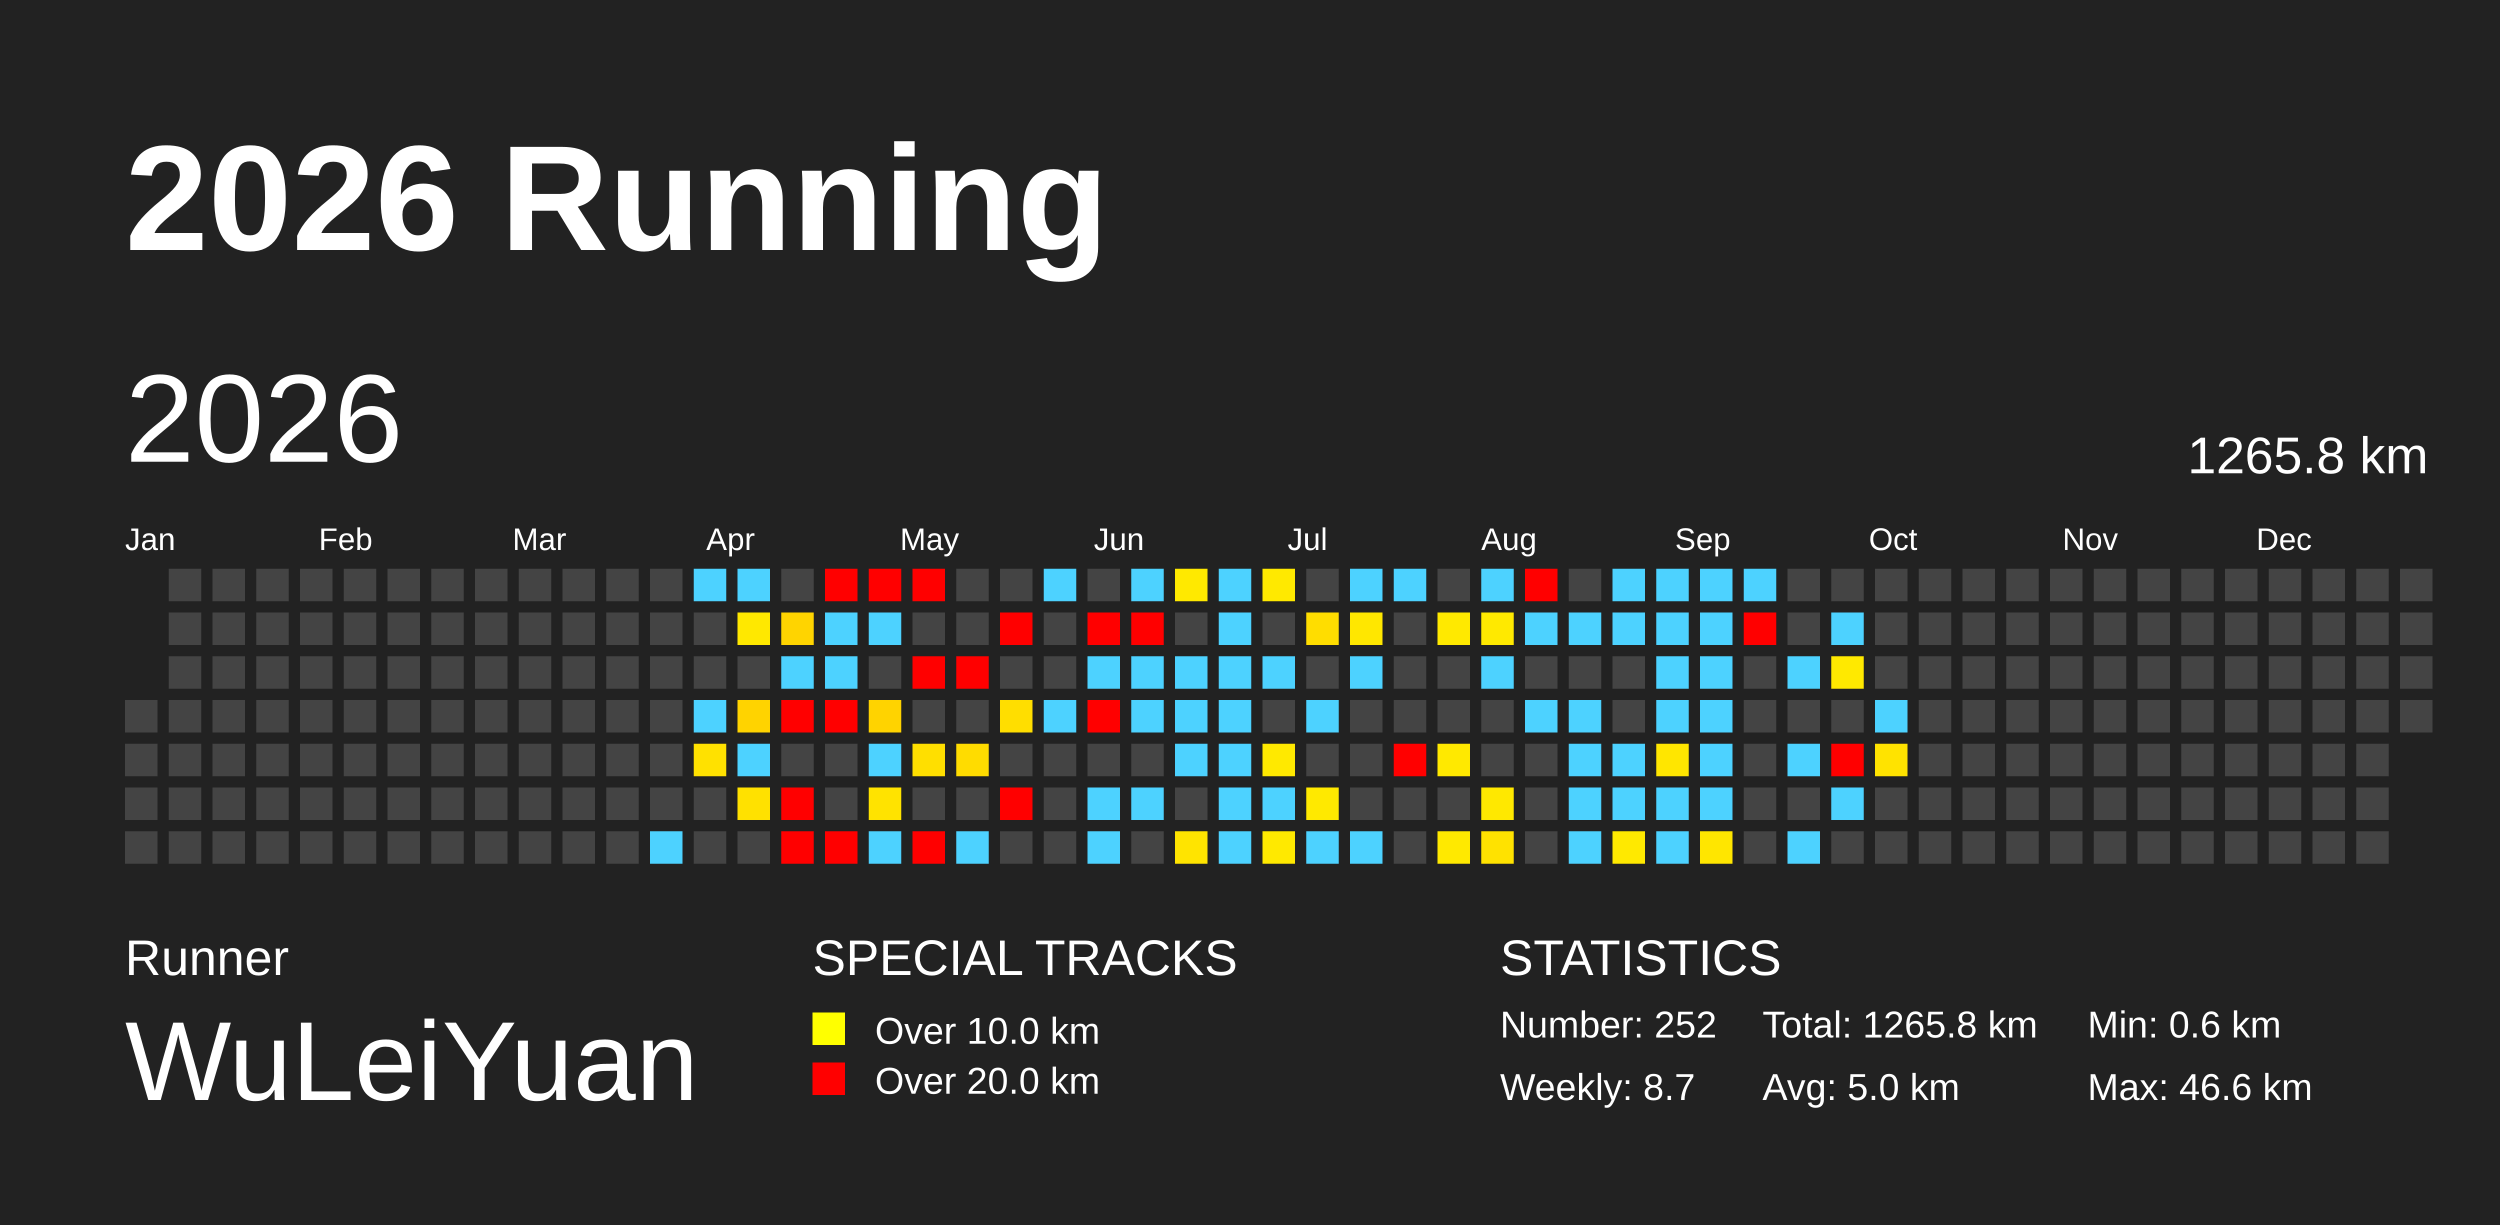
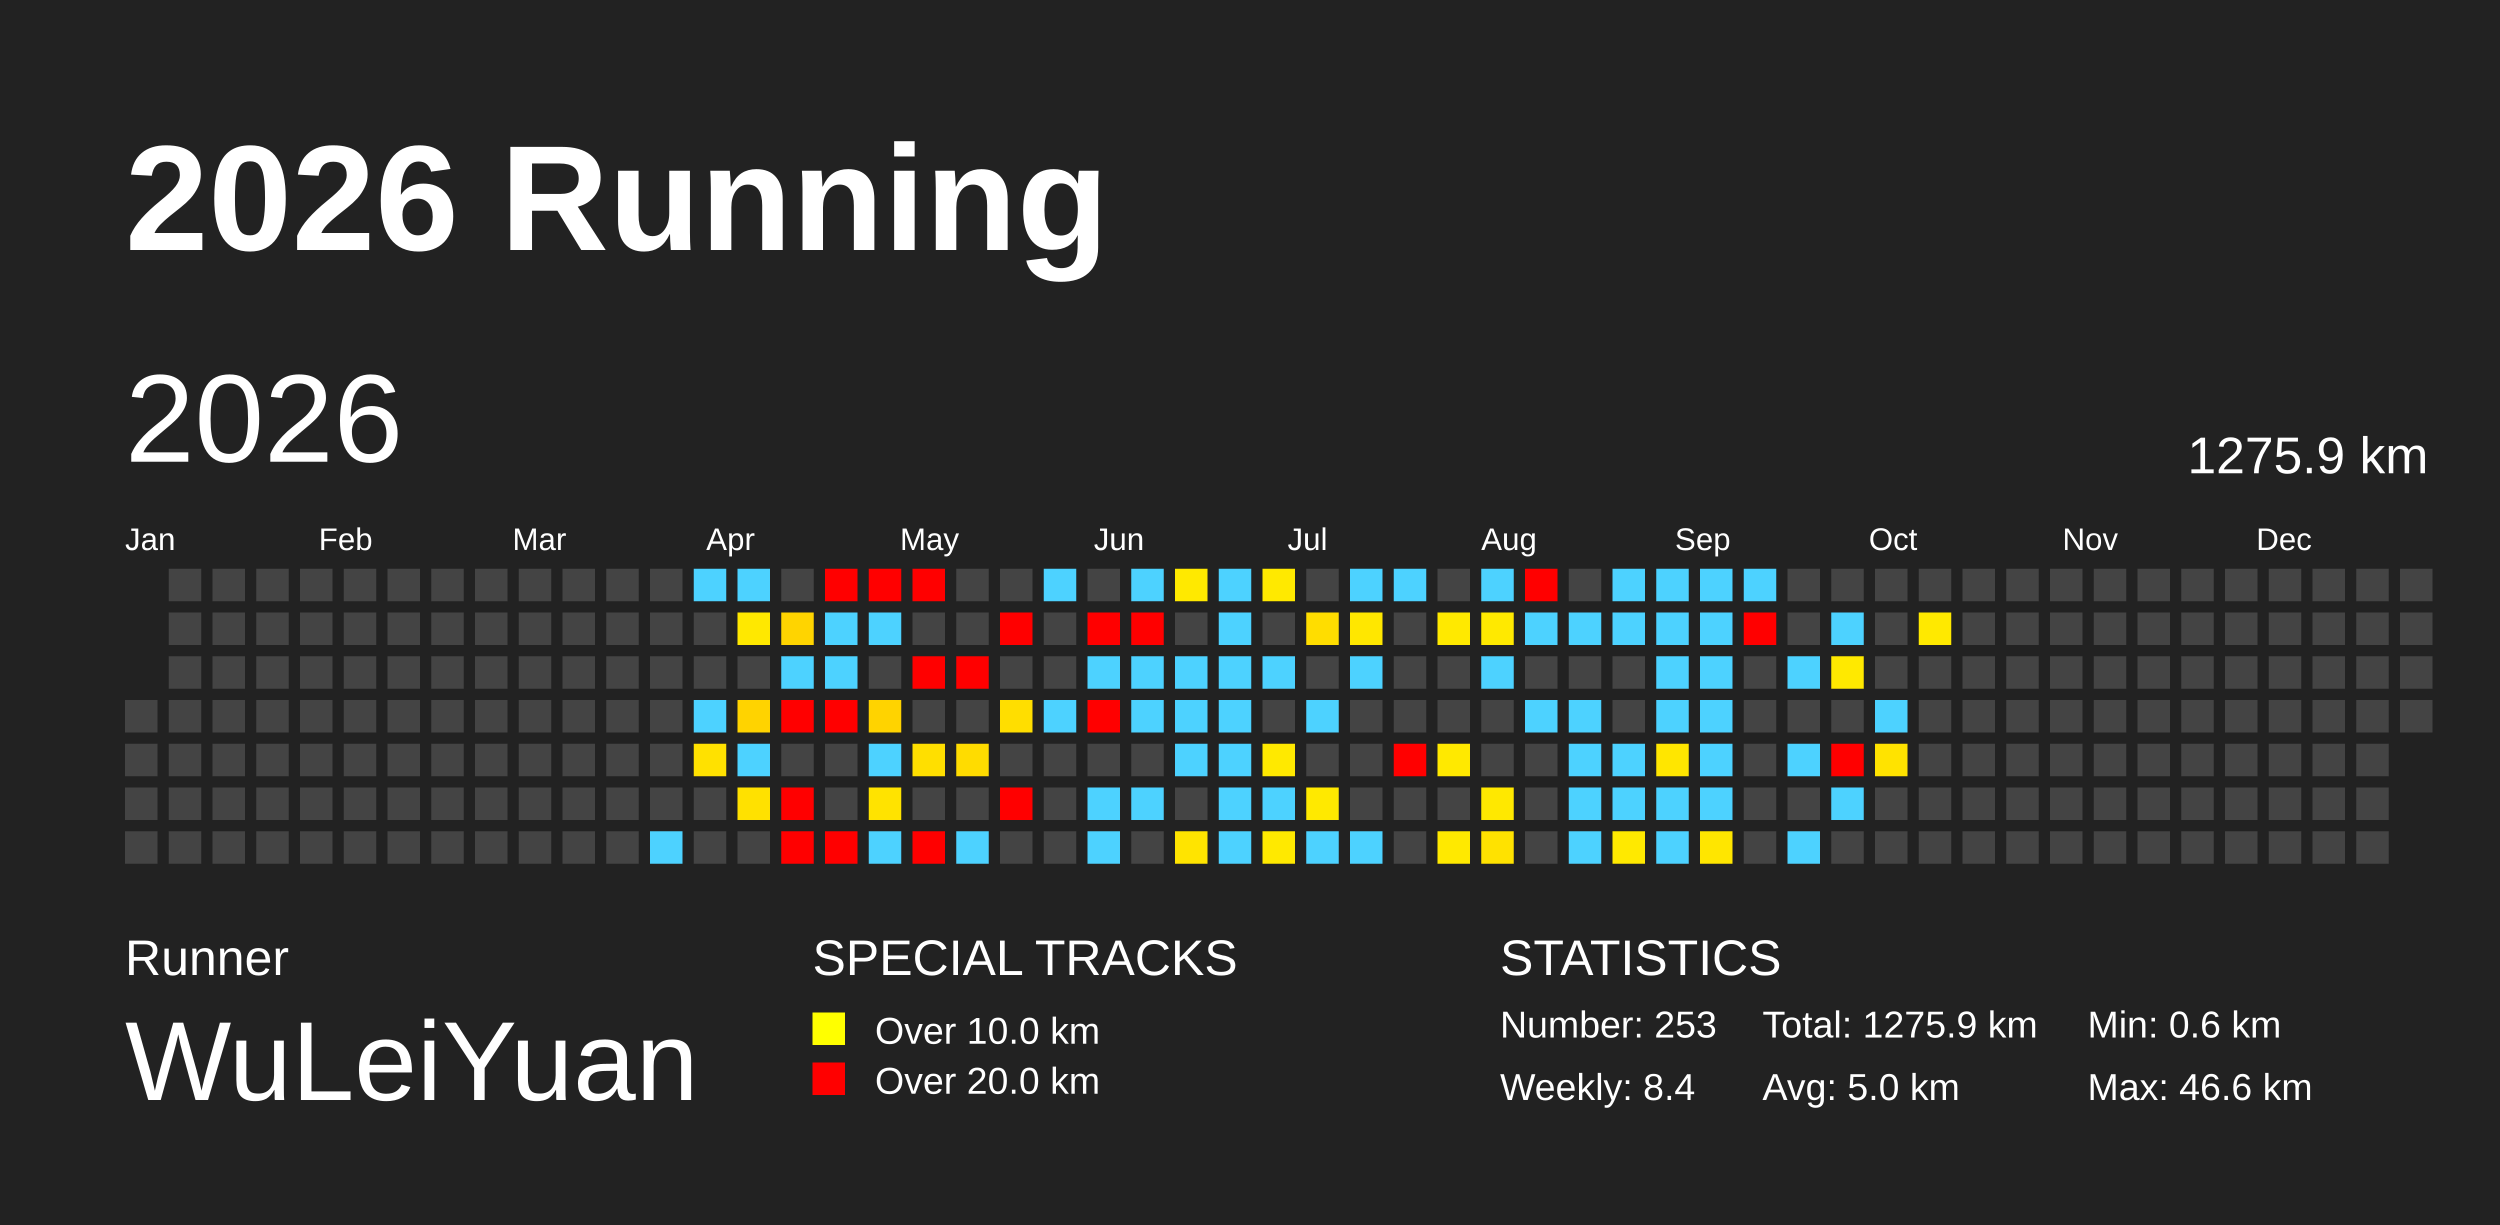
<svg xmlns="http://www.w3.org/2000/svg" baseProfile="full" height="98mm" version="1.1" viewBox="0,0,200,98" width="200mm">
  <defs />
  <rect fill="#222222" height="98" width="200" x="0" y="0" />
  <text fill="#FFFFFF" style="font-size:12px; font-family:Arial; font-weight:bold;" x="10" y="20">2026 Running</text>
  <text fill="#FFFFFF" style="font-size:4px; font-family:Arial" x="10" y="78">Runner</text>
  <text fill="#FFFFFF" style="font-size:9px; font-family:Arial" x="10" y="88">WuLeiYuan</text>
  <text fill="#FFFFFF" style="font-size:4px; font-family:Arial" x="65" y="78">SPECIAL TRACKS</text>
  <rect fill="yellow" height="2.6" width="2.6" x="65" y="81" />
  <text fill="#FFFFFF" style="font-size:3px; font-family:Arial" x="70" y="83.5">Over 10.0 km</text>
  <rect fill="red" height="2.6" width="2.6" x="65" y="85" />
  <text fill="#FFFFFF" style="font-size:3px; font-family:Arial" x="70" y="87.5">Over 20.0 km</text>
  <text fill="#FFFFFF" style="font-size:4px; font-family:Arial" x="120" y="78">STATISTICS</text>
-   <text fill="#FFFFFF" style="font-size:3px; font-family:Arial" x="120" y="83">Number: 252</text>
-   <text fill="#FFFFFF" style="font-size:3px; font-family:Arial" x="120" y="88">Weekly: 8.7</text>
-   <text fill="#FFFFFF" style="font-size:3px; font-family:Arial" x="141" y="83">Total: 1265.8 km</text>
+   <text fill="#FFFFFF" style="font-size:3px; font-family:Arial" x="120" y="83">Number: 253</text>
+   <text fill="#FFFFFF" style="font-size:3px; font-family:Arial" x="120" y="88">Weekly: 8.4</text>
+   <text fill="#FFFFFF" style="font-size:3px; font-family:Arial" x="141" y="83">Total: 1275.9 km</text>
  <text fill="#FFFFFF" style="font-size:3px; font-family:Arial" x="141" y="88">Avg: 5.0 km</text>
  <text fill="#FFFFFF" style="font-size:3px; font-family:Arial" x="167" y="83">Min: 0.6 km</text>
  <text fill="#FFFFFF" style="font-size:3px; font-family:Arial" x="167" y="88">Max: 46.6 km</text>
  <text dominant-baseline="hanging" fill="#FFFFFF" style="font-size:10.0px; font-family:Arial;" x="10" y="30">2026</text>
-   <text dominant-baseline="hanging" fill="#FFFFFF" style="font-size:4.125px; font-family:Arial;" x="175" y="35">1265.8 km</text>
+   <text dominant-baseline="hanging" fill="#FFFFFF" style="font-size:4.125px; font-family:Arial;" x="175" y="35">1275.9 km</text>
  <text fill="#FFFFFF" style="font-size:2.5px; font-family:Arial" x="10.0" y="44">Jan</text>
  <text fill="#FFFFFF" style="font-size:2.5px; font-family:Arial" x="25.5" y="44">Feb</text>
  <text fill="#FFFFFF" style="font-size:2.5px; font-family:Arial" x="41.0" y="44">Mar</text>
  <text fill="#FFFFFF" style="font-size:2.5px; font-family:Arial" x="56.5" y="44">Apr</text>
  <text fill="#FFFFFF" style="font-size:2.5px; font-family:Arial" x="72.0" y="44">May</text>
  <text fill="#FFFFFF" style="font-size:2.5px; font-family:Arial" x="87.5" y="44">Jun</text>
  <text fill="#FFFFFF" style="font-size:2.5px; font-family:Arial" x="103.0" y="44">Jul</text>
  <text fill="#FFFFFF" style="font-size:2.5px; font-family:Arial" x="118.5" y="44">Aug</text>
  <text fill="#FFFFFF" style="font-size:2.5px; font-family:Arial" x="134.0" y="44">Sep</text>
  <text fill="#FFFFFF" style="font-size:2.5px; font-family:Arial" x="149.5" y="44">Oct</text>
  <text fill="#FFFFFF" style="font-size:2.5px; font-family:Arial" x="165.0" y="44">Nov</text>
  <text fill="#FFFFFF" style="font-size:2.5px; font-family:Arial" x="180.5" y="44">Dec</text>
  <rect fill="#444444" height="2.6" width="2.6" x="10.0" y="56.0" />
  <rect fill="#444444" height="2.6" width="2.6" x="10.0" y="59.5" />
  <rect fill="#444444" height="2.6" width="2.6" x="10.0" y="63.0" />
  <rect fill="#444444" height="2.6" width="2.6" x="10.0" y="66.5" />
  <rect fill="#444444" height="2.6" width="2.6" x="13.5" y="45.5" />
  <rect fill="#444444" height="2.6" width="2.6" x="13.5" y="49.0" />
  <rect fill="#444444" height="2.6" width="2.6" x="13.5" y="52.5" />
  <rect fill="#444444" height="2.6" width="2.6" x="13.5" y="56.0" />
  <rect fill="#444444" height="2.6" width="2.6" x="13.5" y="59.5" />
  <rect fill="#444444" height="2.6" width="2.6" x="13.5" y="63.0" />
  <rect fill="#444444" height="2.6" width="2.6" x="13.5" y="66.5" />
  <rect fill="#444444" height="2.6" width="2.6" x="17.0" y="45.5" />
  <rect fill="#444444" height="2.6" width="2.6" x="17.0" y="49.0" />
  <rect fill="#444444" height="2.6" width="2.6" x="17.0" y="52.5" />
  <rect fill="#444444" height="2.6" width="2.6" x="17.0" y="56.0" />
  <rect fill="#444444" height="2.6" width="2.6" x="17.0" y="59.5" />
  <rect fill="#444444" height="2.6" width="2.6" x="17.0" y="63.0" />
  <rect fill="#444444" height="2.6" width="2.6" x="17.0" y="66.5" />
  <rect fill="#444444" height="2.6" width="2.6" x="20.5" y="45.5" />
  <rect fill="#444444" height="2.6" width="2.6" x="20.5" y="49.0" />
  <rect fill="#444444" height="2.6" width="2.6" x="20.5" y="52.5" />
  <rect fill="#444444" height="2.6" width="2.6" x="20.5" y="56.0" />
  <rect fill="#444444" height="2.6" width="2.6" x="20.5" y="59.5" />
  <rect fill="#444444" height="2.6" width="2.6" x="20.5" y="63.0" />
  <rect fill="#444444" height="2.6" width="2.6" x="20.5" y="66.5" />
  <rect fill="#444444" height="2.6" width="2.6" x="24.0" y="45.5" />
  <rect fill="#444444" height="2.6" width="2.6" x="24.0" y="49.0" />
  <rect fill="#444444" height="2.6" width="2.6" x="24.0" y="52.5" />
  <rect fill="#444444" height="2.6" width="2.6" x="24.0" y="56.0" />
  <rect fill="#444444" height="2.6" width="2.6" x="24.0" y="59.5" />
  <rect fill="#444444" height="2.6" width="2.6" x="24.0" y="63.0" />
  <rect fill="#444444" height="2.6" width="2.6" x="24.0" y="66.5" />
  <rect fill="#444444" height="2.6" width="2.6" x="27.5" y="45.5" />
  <rect fill="#444444" height="2.6" width="2.6" x="27.5" y="49.0" />
  <rect fill="#444444" height="2.6" width="2.6" x="27.5" y="52.5" />
  <rect fill="#444444" height="2.6" width="2.6" x="27.5" y="56.0" />
  <rect fill="#444444" height="2.6" width="2.6" x="27.5" y="59.5" />
  <rect fill="#444444" height="2.6" width="2.6" x="27.5" y="63.0" />
  <rect fill="#444444" height="2.6" width="2.6" x="27.5" y="66.5" />
  <rect fill="#444444" height="2.6" width="2.6" x="31.0" y="45.5" />
  <rect fill="#444444" height="2.6" width="2.6" x="31.0" y="49.0" />
  <rect fill="#444444" height="2.6" width="2.6" x="31.0" y="52.5" />
  <rect fill="#444444" height="2.6" width="2.6" x="31.0" y="56.0" />
  <rect fill="#444444" height="2.6" width="2.6" x="31.0" y="59.5" />
  <rect fill="#444444" height="2.6" width="2.6" x="31.0" y="63.0" />
  <rect fill="#444444" height="2.6" width="2.6" x="31.0" y="66.5" />
  <rect fill="#444444" height="2.6" width="2.6" x="34.5" y="45.5" />
  <rect fill="#444444" height="2.6" width="2.6" x="34.5" y="49.0" />
  <rect fill="#444444" height="2.6" width="2.6" x="34.5" y="52.5" />
  <rect fill="#444444" height="2.6" width="2.6" x="34.5" y="56.0" />
  <rect fill="#444444" height="2.6" width="2.6" x="34.5" y="59.5" />
  <rect fill="#444444" height="2.6" width="2.6" x="34.5" y="63.0" />
  <rect fill="#444444" height="2.6" width="2.6" x="34.5" y="66.5" />
  <rect fill="#444444" height="2.6" width="2.6" x="38.0" y="45.5" />
  <rect fill="#444444" height="2.6" width="2.6" x="38.0" y="49.0" />
  <rect fill="#444444" height="2.6" width="2.6" x="38.0" y="52.5" />
  <rect fill="#444444" height="2.6" width="2.6" x="38.0" y="56.0" />
  <rect fill="#444444" height="2.6" width="2.6" x="38.0" y="59.5" />
  <rect fill="#444444" height="2.6" width="2.6" x="38.0" y="63.0" />
  <rect fill="#444444" height="2.6" width="2.6" x="38.0" y="66.5" />
  <rect fill="#444444" height="2.6" width="2.6" x="41.5" y="45.5" />
  <rect fill="#444444" height="2.6" width="2.6" x="41.5" y="49.0" />
  <rect fill="#444444" height="2.6" width="2.6" x="41.5" y="52.5" />
  <rect fill="#444444" height="2.6" width="2.6" x="41.5" y="56.0" />
  <rect fill="#444444" height="2.6" width="2.6" x="41.5" y="59.5" />
  <rect fill="#444444" height="2.6" width="2.6" x="41.5" y="63.0" />
  <rect fill="#444444" height="2.6" width="2.6" x="41.5" y="66.5" />
  <rect fill="#444444" height="2.6" width="2.6" x="45.0" y="45.5" />
  <rect fill="#444444" height="2.6" width="2.6" x="45.0" y="49.0" />
  <rect fill="#444444" height="2.6" width="2.6" x="45.0" y="52.5" />
  <rect fill="#444444" height="2.6" width="2.6" x="45.0" y="56.0" />
  <rect fill="#444444" height="2.6" width="2.6" x="45.0" y="59.5" />
  <rect fill="#444444" height="2.6" width="2.6" x="45.0" y="63.0" />
  <rect fill="#444444" height="2.6" width="2.6" x="45.0" y="66.5" />
  <rect fill="#444444" height="2.6" width="2.6" x="48.5" y="45.5" />
  <rect fill="#444444" height="2.6" width="2.6" x="48.5" y="49.0" />
  <rect fill="#444444" height="2.6" width="2.6" x="48.5" y="52.5" />
  <rect fill="#444444" height="2.6" width="2.6" x="48.5" y="56.0" />
  <rect fill="#444444" height="2.6" width="2.6" x="48.5" y="59.5" />
  <rect fill="#444444" height="2.6" width="2.6" x="48.5" y="63.0" />
  <rect fill="#444444" height="2.6" width="2.6" x="48.5" y="66.5" />
  <rect fill="#444444" height="2.6" width="2.6" x="52.0" y="45.5" />
  <rect fill="#444444" height="2.6" width="2.6" x="52.0" y="49.0" />
  <rect fill="#444444" height="2.6" width="2.6" x="52.0" y="52.5" />
  <rect fill="#444444" height="2.6" width="2.6" x="52.0" y="56.0" />
  <rect fill="#444444" height="2.6" width="2.6" x="52.0" y="59.5" />
  <rect fill="#444444" height="2.6" width="2.6" x="52.0" y="63.0" />
  <rect fill="#4dd2ff" height="2.6" width="2.6" x="52.0" y="66.5" />
  <rect fill="#4dd2ff" height="2.6" width="2.6" x="55.5" y="45.5" />
  <rect fill="#444444" height="2.6" width="2.6" x="55.5" y="49.0" />
  <rect fill="#444444" height="2.6" width="2.6" x="55.5" y="52.5" />
  <rect fill="#4dd2ff" height="2.6" width="2.6" x="55.5" y="56.0" />
  <rect fill="#ffe100" height="2.6" width="2.6" x="55.5" y="59.5" />
  <rect fill="#444444" height="2.6" width="2.6" x="55.5" y="63.0" />
  <rect fill="#444444" height="2.6" width="2.6" x="55.5" y="66.5" />
  <rect fill="#4dd2ff" height="2.6" width="2.6" x="59.0" y="45.5" />
  <rect fill="#ffe800" height="2.6" width="2.6" x="59.0" y="49.0" />
  <rect fill="#444444" height="2.6" width="2.6" x="59.0" y="52.5" />
  <rect fill="#ffd300" height="2.6" width="2.6" x="59.0" y="56.0" />
  <rect fill="#4dd2ff" height="2.6" width="2.6" x="59.0" y="59.5" />
  <rect fill="#ffe100" height="2.6" width="2.6" x="59.0" y="63.0" />
  <rect fill="#444444" height="2.6" width="2.6" x="59.0" y="66.5" />
  <rect fill="#444444" height="2.6" width="2.6" x="62.5" y="45.5" />
  <rect fill="#ffd400" height="2.6" width="2.6" x="62.5" y="49.0" />
  <rect fill="#4dd2ff" height="2.6" width="2.6" x="62.5" y="52.5" />
  <rect fill="red" height="2.6" width="2.6" x="62.5" y="56.0" />
  <rect fill="#444444" height="2.6" width="2.6" x="62.5" y="59.5" />
  <rect fill="red" height="2.6" width="2.6" x="62.5" y="63.0" />
  <rect fill="red" height="2.6" width="2.6" x="62.5" y="66.5" />
  <rect fill="red" height="2.6" width="2.6" x="66.0" y="45.5" />
  <rect fill="#4dd2ff" height="2.6" width="2.6" x="66.0" y="49.0" />
  <rect fill="#4dd2ff" height="2.6" width="2.6" x="66.0" y="52.5" />
  <rect fill="red" height="2.6" width="2.6" x="66.0" y="56.0" />
  <rect fill="#444444" height="2.6" width="2.6" x="66.0" y="59.5" />
  <rect fill="#444444" height="2.6" width="2.6" x="66.0" y="63.0" />
  <rect fill="red" height="2.6" width="2.6" x="66.0" y="66.5" />
  <rect fill="red" height="2.6" width="2.6" x="69.5" y="45.5" />
  <rect fill="#4dd2ff" height="2.6" width="2.6" x="69.5" y="49.0" />
  <rect fill="#444444" height="2.6" width="2.6" x="69.5" y="52.5" />
  <rect fill="#ffd300" height="2.6" width="2.6" x="69.5" y="56.0" />
  <rect fill="#4dd2ff" height="2.6" width="2.6" x="69.5" y="59.5" />
  <rect fill="#ffe300" height="2.6" width="2.6" x="69.5" y="63.0" />
  <rect fill="#4dd2ff" height="2.6" width="2.6" x="69.5" y="66.5" />
  <rect fill="red" height="2.6" width="2.6" x="73.0" y="45.5" />
  <rect fill="#444444" height="2.6" width="2.6" x="73.0" y="49.0" />
  <rect fill="red" height="2.6" width="2.6" x="73.0" y="52.5" />
  <rect fill="#444444" height="2.6" width="2.6" x="73.0" y="56.0" />
  <rect fill="#ffdf00" height="2.6" width="2.6" x="73.0" y="59.5" />
  <rect fill="#444444" height="2.6" width="2.6" x="73.0" y="63.0" />
  <rect fill="red" height="2.6" width="2.6" x="73.0" y="66.5" />
  <rect fill="#444444" height="2.6" width="2.6" x="76.5" y="45.5" />
  <rect fill="#444444" height="2.6" width="2.6" x="76.5" y="49.0" />
  <rect fill="red" height="2.6" width="2.6" x="76.5" y="52.5" />
  <rect fill="#444444" height="2.6" width="2.6" x="76.5" y="56.0" />
  <rect fill="#ffdc00" height="2.6" width="2.6" x="76.5" y="59.5" />
  <rect fill="#444444" height="2.6" width="2.6" x="76.5" y="63.0" />
  <rect fill="#4dd2ff" height="2.6" width="2.6" x="76.5" y="66.5" />
  <rect fill="#444444" height="2.6" width="2.6" x="80.0" y="45.5" />
  <rect fill="red" height="2.6" width="2.6" x="80.0" y="49.0" />
  <rect fill="#444444" height="2.6" width="2.6" x="80.0" y="52.5" />
  <rect fill="#ffde00" height="2.6" width="2.6" x="80.0" y="56.0" />
  <rect fill="#444444" height="2.6" width="2.6" x="80.0" y="59.5" />
  <rect fill="red" height="2.6" width="2.6" x="80.0" y="63.0" />
  <rect fill="#444444" height="2.6" width="2.6" x="80.0" y="66.5" />
  <rect fill="#4dd2ff" height="2.6" width="2.6" x="83.5" y="45.5" />
  <rect fill="#444444" height="2.6" width="2.6" x="83.5" y="49.0" />
  <rect fill="#444444" height="2.6" width="2.6" x="83.5" y="52.5" />
  <rect fill="#4dd2ff" height="2.6" width="2.6" x="83.5" y="56.0" />
  <rect fill="#444444" height="2.6" width="2.6" x="83.5" y="59.5" />
  <rect fill="#444444" height="2.6" width="2.6" x="83.5" y="63.0" />
  <rect fill="#444444" height="2.6" width="2.6" x="83.5" y="66.5" />
  <rect fill="#444444" height="2.6" width="2.6" x="87.0" y="45.5" />
  <rect fill="red" height="2.6" width="2.6" x="87.0" y="49.0" />
  <rect fill="#4dd2ff" height="2.6" width="2.6" x="87.0" y="52.5" />
  <rect fill="red" height="2.6" width="2.6" x="87.0" y="56.0" />
  <rect fill="#444444" height="2.6" width="2.6" x="87.0" y="59.5" />
  <rect fill="#4dd2ff" height="2.6" width="2.6" x="87.0" y="63.0" />
  <rect fill="#4dd2ff" height="2.6" width="2.6" x="87.0" y="66.5" />
  <rect fill="#4dd2ff" height="2.6" width="2.6" x="90.5" y="45.5" />
  <rect fill="red" height="2.6" width="2.6" x="90.5" y="49.0" />
  <rect fill="#4dd2ff" height="2.6" width="2.6" x="90.5" y="52.5" />
  <rect fill="#4dd2ff" height="2.6" width="2.6" x="90.5" y="56.0" />
  <rect fill="#444444" height="2.6" width="2.6" x="90.5" y="59.5" />
  <rect fill="#4dd2ff" height="2.6" width="2.6" x="90.5" y="63.0" />
  <rect fill="#444444" height="2.6" width="2.6" x="90.5" y="66.5" />
  <rect fill="#ffe900" height="2.6" width="2.6" x="94.0" y="45.5" />
  <rect fill="#444444" height="2.6" width="2.6" x="94.0" y="49.0" />
  <rect fill="#4dd2ff" height="2.6" width="2.6" x="94.0" y="52.5" />
  <rect fill="#4dd2ff" height="2.6" width="2.6" x="94.0" y="56.0" />
  <rect fill="#4dd2ff" height="2.6" width="2.6" x="94.0" y="59.5" />
  <rect fill="#444444" height="2.6" width="2.6" x="94.0" y="63.0" />
  <rect fill="#ffe400" height="2.6" width="2.6" x="94.0" y="66.5" />
  <rect fill="#4dd2ff" height="2.6" width="2.6" x="97.5" y="45.5" />
  <rect fill="#4dd2ff" height="2.6" width="2.6" x="97.5" y="49.0" />
  <rect fill="#4dd2ff" height="2.6" width="2.6" x="97.5" y="52.5" />
  <rect fill="#4dd2ff" height="2.6" width="2.6" x="97.5" y="56.0" />
  <rect fill="#4dd2ff" height="2.6" width="2.6" x="97.5" y="59.5" />
  <rect fill="#4dd2ff" height="2.6" width="2.6" x="97.5" y="63.0" />
  <rect fill="#4dd2ff" height="2.6" width="2.6" x="97.5" y="66.5" />
  <rect fill="#ffe900" height="2.6" width="2.6" x="101.0" y="45.5" />
  <rect fill="#444444" height="2.6" width="2.6" x="101.0" y="49.0" />
  <rect fill="#4dd2ff" height="2.6" width="2.6" x="101.0" y="52.5" />
  <rect fill="#444444" height="2.6" width="2.6" x="101.0" y="56.0" />
  <rect fill="#ffe900" height="2.6" width="2.6" x="101.0" y="59.5" />
  <rect fill="#4dd2ff" height="2.6" width="2.6" x="101.0" y="63.0" />
  <rect fill="#ffe900" height="2.6" width="2.6" x="101.0" y="66.5" />
  <rect fill="#444444" height="2.6" width="2.6" x="104.5" y="45.5" />
  <rect fill="#ffdd00" height="2.6" width="2.6" x="104.5" y="49.0" />
  <rect fill="#444444" height="2.6" width="2.6" x="104.5" y="52.5" />
  <rect fill="#4dd2ff" height="2.6" width="2.6" x="104.5" y="56.0" />
  <rect fill="#444444" height="2.6" width="2.6" x="104.5" y="59.5" />
  <rect fill="#ffe900" height="2.6" width="2.6" x="104.5" y="63.0" />
  <rect fill="#4dd2ff" height="2.6" width="2.6" x="104.5" y="66.5" />
  <rect fill="#4dd2ff" height="2.6" width="2.6" x="108.0" y="45.5" />
  <rect fill="#ffe700" height="2.6" width="2.6" x="108.0" y="49.0" />
  <rect fill="#4dd2ff" height="2.6" width="2.6" x="108.0" y="52.5" />
  <rect fill="#444444" height="2.6" width="2.6" x="108.0" y="56.0" />
  <rect fill="#444444" height="2.6" width="2.6" x="108.0" y="59.5" />
  <rect fill="#444444" height="2.6" width="2.6" x="108.0" y="63.0" />
  <rect fill="#4dd2ff" height="2.6" width="2.6" x="108.0" y="66.5" />
  <rect fill="#4dd2ff" height="2.6" width="2.6" x="111.5" y="45.5" />
  <rect fill="#444444" height="2.6" width="2.6" x="111.5" y="49.0" />
  <rect fill="#444444" height="2.6" width="2.6" x="111.5" y="52.5" />
  <rect fill="#444444" height="2.6" width="2.6" x="111.5" y="56.0" />
  <rect fill="red" height="2.6" width="2.6" x="111.5" y="59.5" />
  <rect fill="#444444" height="2.6" width="2.6" x="111.5" y="63.0" />
  <rect fill="#444444" height="2.6" width="2.6" x="111.5" y="66.5" />
  <rect fill="#444444" height="2.6" width="2.6" x="115.0" y="45.5" />
  <rect fill="#ffe900" height="2.6" width="2.6" x="115.0" y="49.0" />
  <rect fill="#444444" height="2.6" width="2.6" x="115.0" y="52.5" />
  <rect fill="#444444" height="2.6" width="2.6" x="115.0" y="56.0" />
  <rect fill="#ffe900" height="2.6" width="2.6" x="115.0" y="59.5" />
  <rect fill="#444444" height="2.6" width="2.6" x="115.0" y="63.0" />
  <rect fill="#ffe900" height="2.6" width="2.6" x="115.0" y="66.5" />
  <rect fill="#4dd2ff" height="2.6" width="2.6" x="118.5" y="45.5" />
  <rect fill="#ffe900" height="2.6" width="2.6" x="118.5" y="49.0" />
  <rect fill="#4dd2ff" height="2.6" width="2.6" x="118.5" y="52.5" />
  <rect fill="#444444" height="2.6" width="2.6" x="118.5" y="56.0" />
  <rect fill="#444444" height="2.6" width="2.6" x="118.5" y="59.5" />
  <rect fill="#ffe800" height="2.6" width="2.6" x="118.5" y="63.0" />
  <rect fill="#ffe200" height="2.6" width="2.6" x="118.5" y="66.5" />
  <rect fill="red" height="2.6" width="2.6" x="122.0" y="45.5" />
  <rect fill="#4dd2ff" height="2.6" width="2.6" x="122.0" y="49.0" />
  <rect fill="#444444" height="2.6" width="2.6" x="122.0" y="52.5" />
  <rect fill="#4dd2ff" height="2.6" width="2.6" x="122.0" y="56.0" />
  <rect fill="#444444" height="2.6" width="2.6" x="122.0" y="59.5" />
  <rect fill="#444444" height="2.6" width="2.6" x="122.0" y="63.0" />
  <rect fill="#444444" height="2.6" width="2.6" x="122.0" y="66.5" />
  <rect fill="#444444" height="2.6" width="2.6" x="125.5" y="45.5" />
  <rect fill="#4dd2ff" height="2.6" width="2.6" x="125.5" y="49.0" />
  <rect fill="#444444" height="2.6" width="2.6" x="125.5" y="52.5" />
  <rect fill="#4dd2ff" height="2.6" width="2.6" x="125.5" y="56.0" />
  <rect fill="#4dd2ff" height="2.6" width="2.6" x="125.5" y="59.5" />
  <rect fill="#4dd2ff" height="2.6" width="2.6" x="125.5" y="63.0" />
  <rect fill="#4dd2ff" height="2.6" width="2.6" x="125.5" y="66.5" />
  <rect fill="#4dd2ff" height="2.6" width="2.6" x="129.0" y="45.5" />
  <rect fill="#4dd2ff" height="2.6" width="2.6" x="129.0" y="49.0" />
  <rect fill="#444444" height="2.6" width="2.6" x="129.0" y="52.5" />
  <rect fill="#444444" height="2.6" width="2.6" x="129.0" y="56.0" />
  <rect fill="#4dd2ff" height="2.6" width="2.6" x="129.0" y="59.5" />
  <rect fill="#4dd2ff" height="2.6" width="2.6" x="129.0" y="63.0" />
  <rect fill="#ffe900" height="2.6" width="2.6" x="129.0" y="66.5" />
  <rect fill="#4dd2ff" height="2.6" width="2.6" x="132.5" y="45.5" />
  <rect fill="#4dd2ff" height="2.6" width="2.6" x="132.5" y="49.0" />
  <rect fill="#4dd2ff" height="2.6" width="2.6" x="132.5" y="52.5" />
  <rect fill="#4dd2ff" height="2.6" width="2.6" x="132.5" y="56.0" />
  <rect fill="#ffe600" height="2.6" width="2.6" x="132.5" y="59.5" />
  <rect fill="#4dd2ff" height="2.6" width="2.6" x="132.5" y="63.0" />
  <rect fill="#4dd2ff" height="2.6" width="2.6" x="132.5" y="66.5" />
  <rect fill="#4dd2ff" height="2.6" width="2.6" x="136.0" y="45.5" />
  <rect fill="#4dd2ff" height="2.6" width="2.6" x="136.0" y="49.0" />
  <rect fill="#4dd2ff" height="2.6" width="2.6" x="136.0" y="52.5" />
  <rect fill="#4dd2ff" height="2.6" width="2.6" x="136.0" y="56.0" />
  <rect fill="#4dd2ff" height="2.6" width="2.6" x="136.0" y="59.5" />
  <rect fill="#4dd2ff" height="2.6" width="2.6" x="136.0" y="63.0" />
  <rect fill="#ffe600" height="2.6" width="2.6" x="136.0" y="66.5" />
  <rect fill="#4dd2ff" height="2.6" width="2.6" x="139.5" y="45.5" />
  <rect fill="red" height="2.6" width="2.6" x="139.5" y="49.0" />
  <rect fill="#444444" height="2.6" width="2.6" x="139.5" y="52.5" />
  <rect fill="#444444" height="2.6" width="2.6" x="139.5" y="56.0" />
  <rect fill="#444444" height="2.6" width="2.6" x="139.5" y="59.5" />
  <rect fill="#444444" height="2.6" width="2.6" x="139.5" y="63.0" />
  <rect fill="#444444" height="2.6" width="2.6" x="139.5" y="66.5" />
  <rect fill="#444444" height="2.6" width="2.6" x="143.0" y="45.5" />
  <rect fill="#444444" height="2.6" width="2.6" x="143.0" y="49.0" />
  <rect fill="#4dd2ff" height="2.6" width="2.6" x="143.0" y="52.5" />
  <rect fill="#444444" height="2.6" width="2.6" x="143.0" y="56.0" />
  <rect fill="#4dd2ff" height="2.6" width="2.6" x="143.0" y="59.5" />
  <rect fill="#444444" height="2.6" width="2.6" x="143.0" y="63.0" />
  <rect fill="#4dd2ff" height="2.6" width="2.6" x="143.0" y="66.5" />
  <rect fill="#444444" height="2.6" width="2.6" x="146.5" y="45.5" />
  <rect fill="#4dd2ff" height="2.6" width="2.6" x="146.5" y="49.0" />
  <rect fill="#ffe900" height="2.6" width="2.6" x="146.5" y="52.5" />
  <rect fill="#444444" height="2.6" width="2.6" x="146.5" y="56.0" />
  <rect fill="red" height="2.6" width="2.6" x="146.5" y="59.5" />
  <rect fill="#4dd2ff" height="2.6" width="2.6" x="146.5" y="63.0" />
  <rect fill="#444444" height="2.6" width="2.6" x="146.5" y="66.5" />
  <rect fill="#444444" height="2.6" width="2.6" x="150.0" y="45.5" />
  <rect fill="#444444" height="2.6" width="2.6" x="150.0" y="49.0" />
  <rect fill="#444444" height="2.6" width="2.6" x="150.0" y="52.5" />
  <rect fill="#4dd2ff" height="2.6" width="2.6" x="150.0" y="56.0" />
  <rect fill="#ffe300" height="2.6" width="2.6" x="150.0" y="59.5" />
  <rect fill="#444444" height="2.6" width="2.6" x="150.0" y="63.0" />
  <rect fill="#444444" height="2.6" width="2.6" x="150.0" y="66.5" />
  <rect fill="#444444" height="2.6" width="2.6" x="153.5" y="45.5" />
-   <rect fill="#444444" height="2.6" width="2.6" x="153.5" y="49.0" />
+   <rect fill="#ffe900" height="2.6" width="2.6" x="153.5" y="49.0" />
  <rect fill="#444444" height="2.6" width="2.6" x="153.5" y="52.5" />
  <rect fill="#444444" height="2.6" width="2.6" x="153.5" y="56.0" />
  <rect fill="#444444" height="2.6" width="2.6" x="153.5" y="59.5" />
  <rect fill="#444444" height="2.6" width="2.6" x="153.5" y="63.0" />
  <rect fill="#444444" height="2.6" width="2.6" x="153.5" y="66.5" />
  <rect fill="#444444" height="2.6" width="2.6" x="157.0" y="45.5" />
  <rect fill="#444444" height="2.6" width="2.6" x="157.0" y="49.0" />
  <rect fill="#444444" height="2.6" width="2.6" x="157.0" y="52.5" />
  <rect fill="#444444" height="2.6" width="2.6" x="157.0" y="56.0" />
  <rect fill="#444444" height="2.6" width="2.6" x="157.0" y="59.5" />
  <rect fill="#444444" height="2.6" width="2.6" x="157.0" y="63.0" />
  <rect fill="#444444" height="2.6" width="2.6" x="157.0" y="66.5" />
  <rect fill="#444444" height="2.6" width="2.6" x="160.5" y="45.5" />
  <rect fill="#444444" height="2.6" width="2.6" x="160.5" y="49.0" />
  <rect fill="#444444" height="2.6" width="2.6" x="160.5" y="52.5" />
  <rect fill="#444444" height="2.6" width="2.6" x="160.5" y="56.0" />
  <rect fill="#444444" height="2.6" width="2.6" x="160.5" y="59.5" />
  <rect fill="#444444" height="2.6" width="2.6" x="160.5" y="63.0" />
  <rect fill="#444444" height="2.6" width="2.6" x="160.5" y="66.5" />
  <rect fill="#444444" height="2.6" width="2.6" x="164.0" y="45.5" />
  <rect fill="#444444" height="2.6" width="2.6" x="164.0" y="49.0" />
  <rect fill="#444444" height="2.6" width="2.6" x="164.0" y="52.5" />
  <rect fill="#444444" height="2.6" width="2.6" x="164.0" y="56.0" />
  <rect fill="#444444" height="2.6" width="2.6" x="164.0" y="59.5" />
  <rect fill="#444444" height="2.6" width="2.6" x="164.0" y="63.0" />
  <rect fill="#444444" height="2.6" width="2.6" x="164.0" y="66.5" />
  <rect fill="#444444" height="2.6" width="2.6" x="167.5" y="45.5" />
  <rect fill="#444444" height="2.6" width="2.6" x="167.5" y="49.0" />
  <rect fill="#444444" height="2.6" width="2.6" x="167.5" y="52.5" />
  <rect fill="#444444" height="2.6" width="2.6" x="167.5" y="56.0" />
  <rect fill="#444444" height="2.6" width="2.6" x="167.5" y="59.5" />
  <rect fill="#444444" height="2.6" width="2.6" x="167.5" y="63.0" />
  <rect fill="#444444" height="2.6" width="2.6" x="167.5" y="66.5" />
  <rect fill="#444444" height="2.6" width="2.6" x="171.0" y="45.5" />
  <rect fill="#444444" height="2.6" width="2.6" x="171.0" y="49.0" />
  <rect fill="#444444" height="2.6" width="2.6" x="171.0" y="52.5" />
  <rect fill="#444444" height="2.6" width="2.6" x="171.0" y="56.0" />
  <rect fill="#444444" height="2.6" width="2.6" x="171.0" y="59.5" />
  <rect fill="#444444" height="2.6" width="2.6" x="171.0" y="63.0" />
  <rect fill="#444444" height="2.6" width="2.6" x="171.0" y="66.5" />
  <rect fill="#444444" height="2.6" width="2.6" x="174.5" y="45.5" />
  <rect fill="#444444" height="2.6" width="2.6" x="174.5" y="49.0" />
  <rect fill="#444444" height="2.6" width="2.6" x="174.5" y="52.5" />
  <rect fill="#444444" height="2.6" width="2.6" x="174.5" y="56.0" />
  <rect fill="#444444" height="2.6" width="2.6" x="174.5" y="59.5" />
  <rect fill="#444444" height="2.6" width="2.6" x="174.5" y="63.0" />
  <rect fill="#444444" height="2.6" width="2.6" x="174.5" y="66.5" />
  <rect fill="#444444" height="2.6" width="2.6" x="178.0" y="45.5" />
  <rect fill="#444444" height="2.6" width="2.6" x="178.0" y="49.0" />
  <rect fill="#444444" height="2.6" width="2.6" x="178.0" y="52.5" />
  <rect fill="#444444" height="2.6" width="2.6" x="178.0" y="56.0" />
  <rect fill="#444444" height="2.6" width="2.6" x="178.0" y="59.5" />
  <rect fill="#444444" height="2.6" width="2.6" x="178.0" y="63.0" />
  <rect fill="#444444" height="2.6" width="2.6" x="178.0" y="66.5" />
  <rect fill="#444444" height="2.6" width="2.6" x="181.5" y="45.5" />
  <rect fill="#444444" height="2.6" width="2.6" x="181.5" y="49.0" />
  <rect fill="#444444" height="2.6" width="2.6" x="181.5" y="52.5" />
  <rect fill="#444444" height="2.6" width="2.6" x="181.5" y="56.0" />
  <rect fill="#444444" height="2.6" width="2.6" x="181.5" y="59.5" />
  <rect fill="#444444" height="2.6" width="2.6" x="181.5" y="63.0" />
  <rect fill="#444444" height="2.6" width="2.6" x="181.5" y="66.5" />
  <rect fill="#444444" height="2.6" width="2.6" x="185.0" y="45.5" />
  <rect fill="#444444" height="2.6" width="2.6" x="185.0" y="49.0" />
  <rect fill="#444444" height="2.6" width="2.6" x="185.0" y="52.5" />
  <rect fill="#444444" height="2.6" width="2.6" x="185.0" y="56.0" />
  <rect fill="#444444" height="2.6" width="2.6" x="185.0" y="59.5" />
  <rect fill="#444444" height="2.6" width="2.6" x="185.0" y="63.0" />
  <rect fill="#444444" height="2.6" width="2.6" x="185.0" y="66.5" />
  <rect fill="#444444" height="2.6" width="2.6" x="188.5" y="45.5" />
  <rect fill="#444444" height="2.6" width="2.6" x="188.5" y="49.0" />
  <rect fill="#444444" height="2.6" width="2.6" x="188.5" y="52.5" />
  <rect fill="#444444" height="2.6" width="2.6" x="188.5" y="56.0" />
  <rect fill="#444444" height="2.6" width="2.6" x="188.5" y="59.5" />
  <rect fill="#444444" height="2.6" width="2.6" x="188.5" y="63.0" />
  <rect fill="#444444" height="2.6" width="2.6" x="188.5" y="66.5" />
  <rect fill="#444444" height="2.6" width="2.6" x="192.0" y="45.5" />
  <rect fill="#444444" height="2.6" width="2.6" x="192.0" y="49.0" />
  <rect fill="#444444" height="2.6" width="2.6" x="192.0" y="52.5" />
  <rect fill="#444444" height="2.6" width="2.6" x="192.0" y="56.0" />
</svg>
